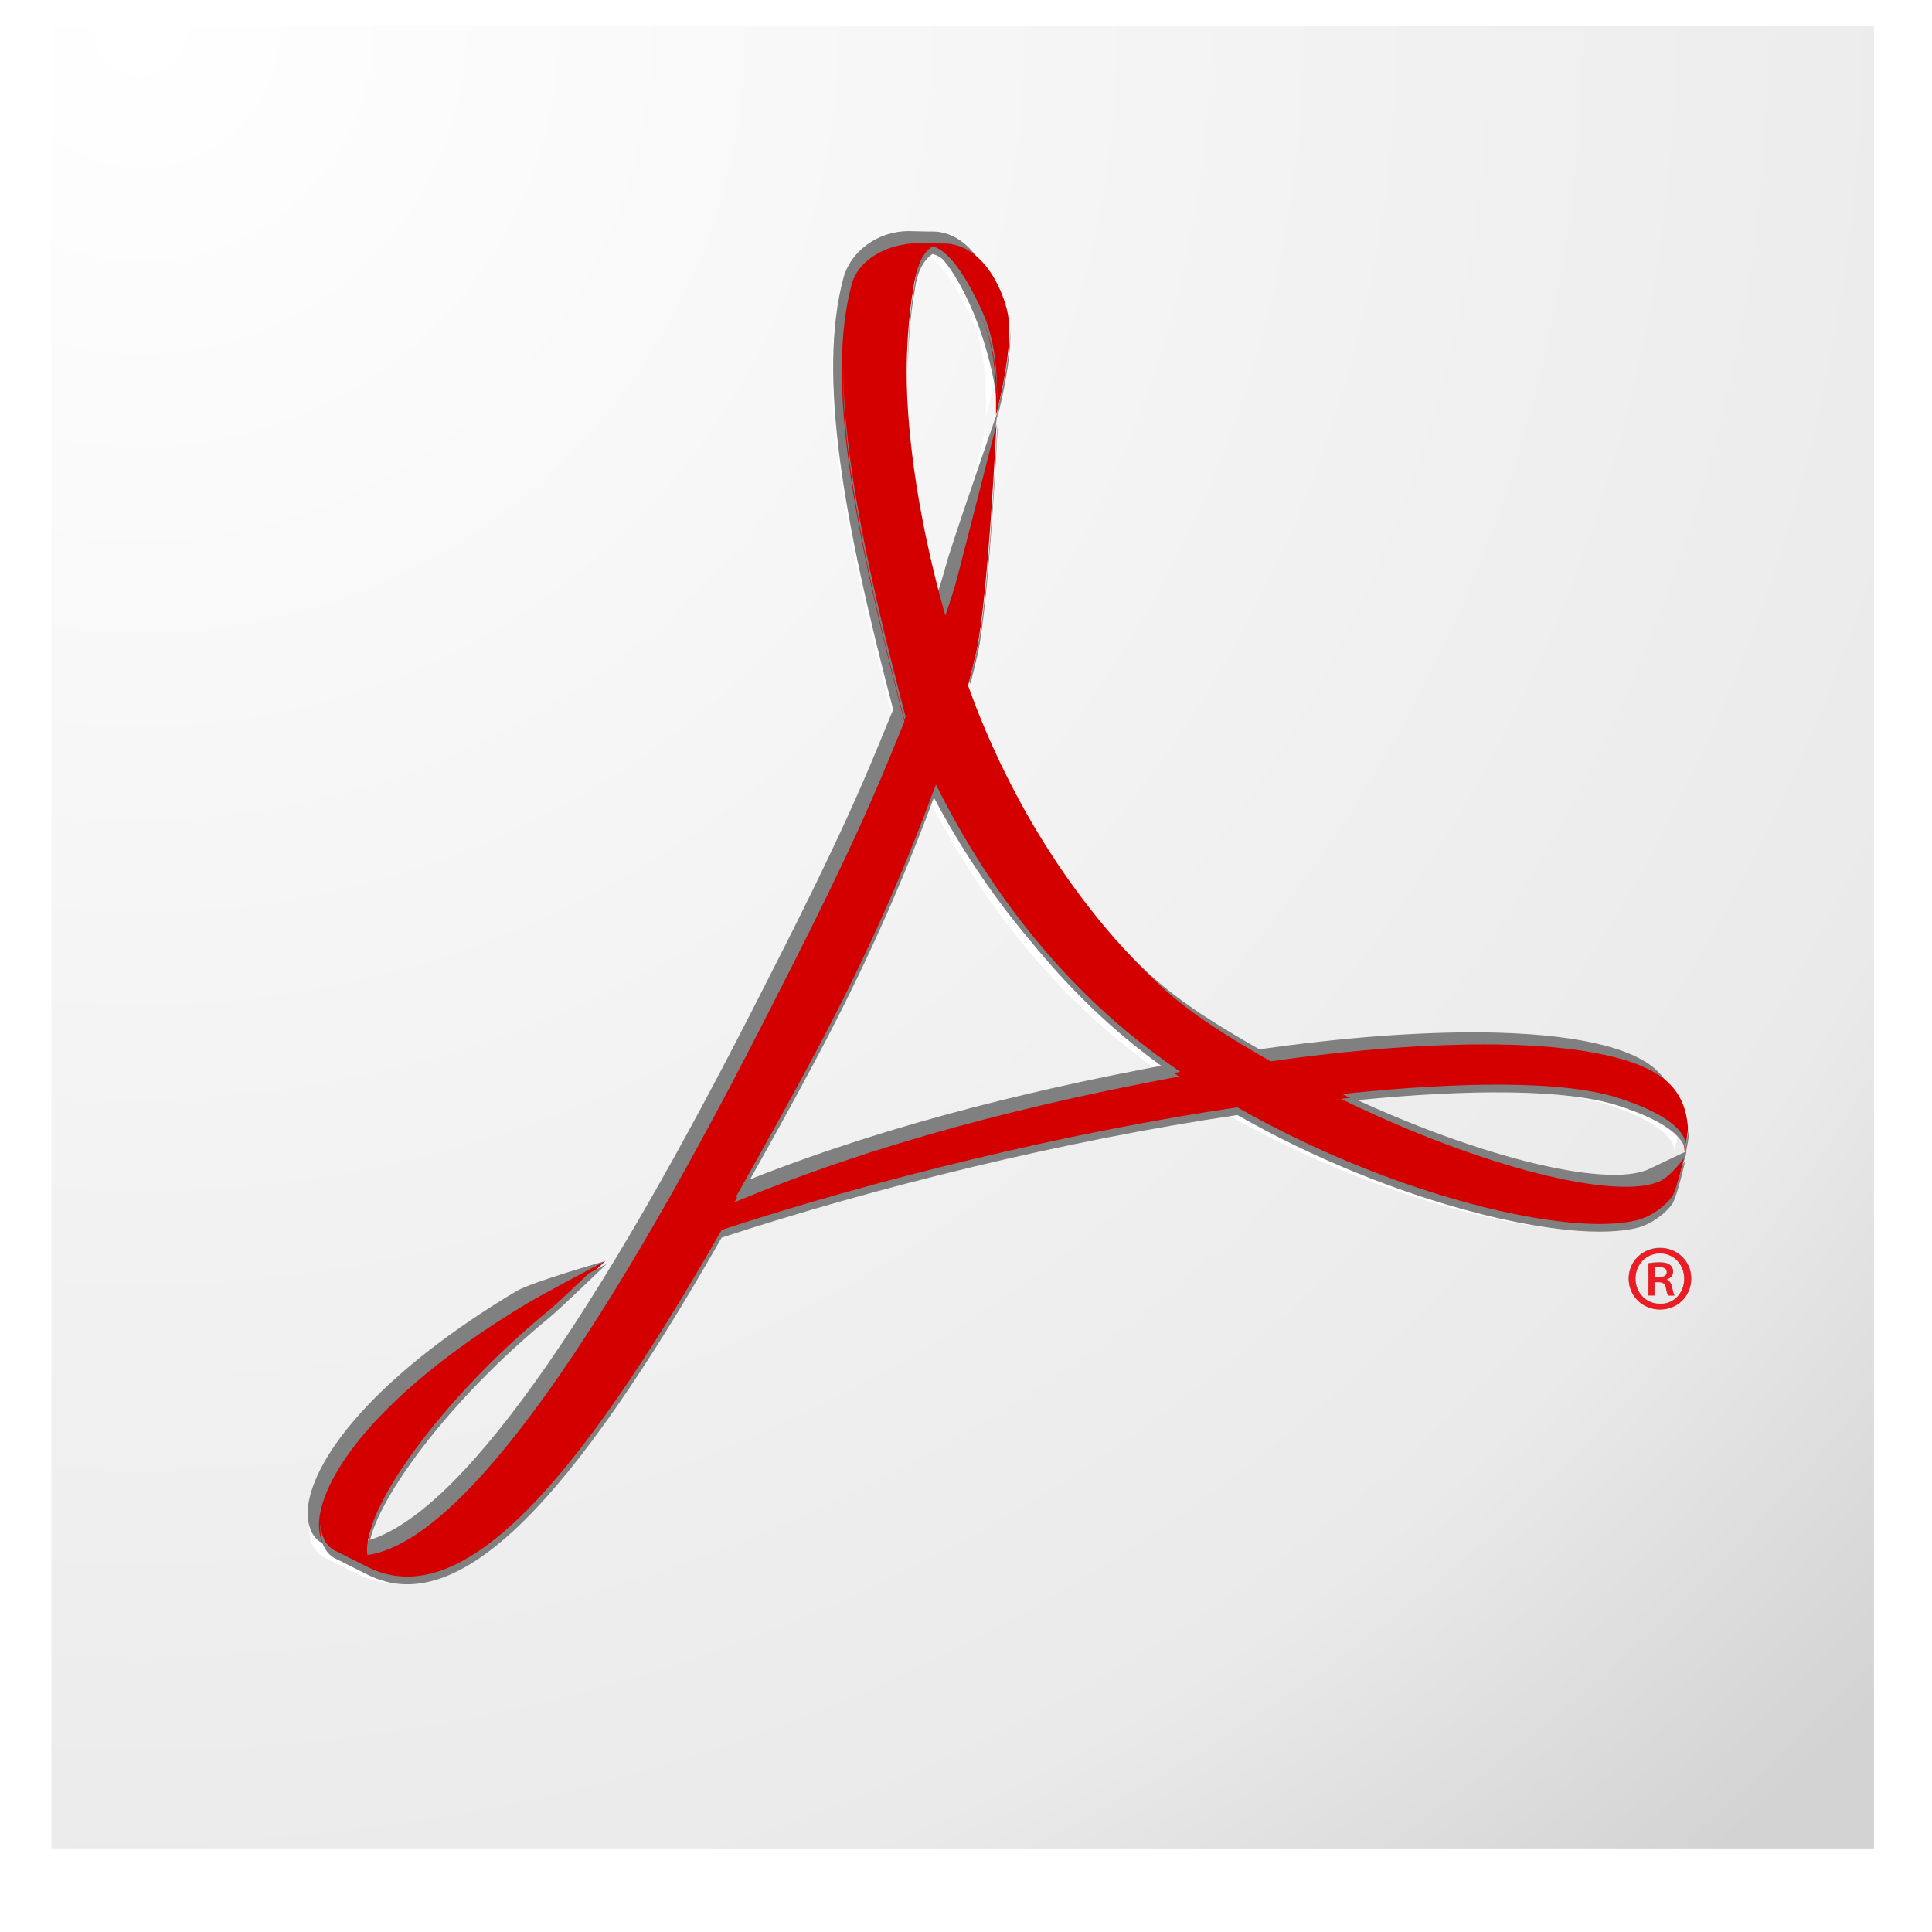
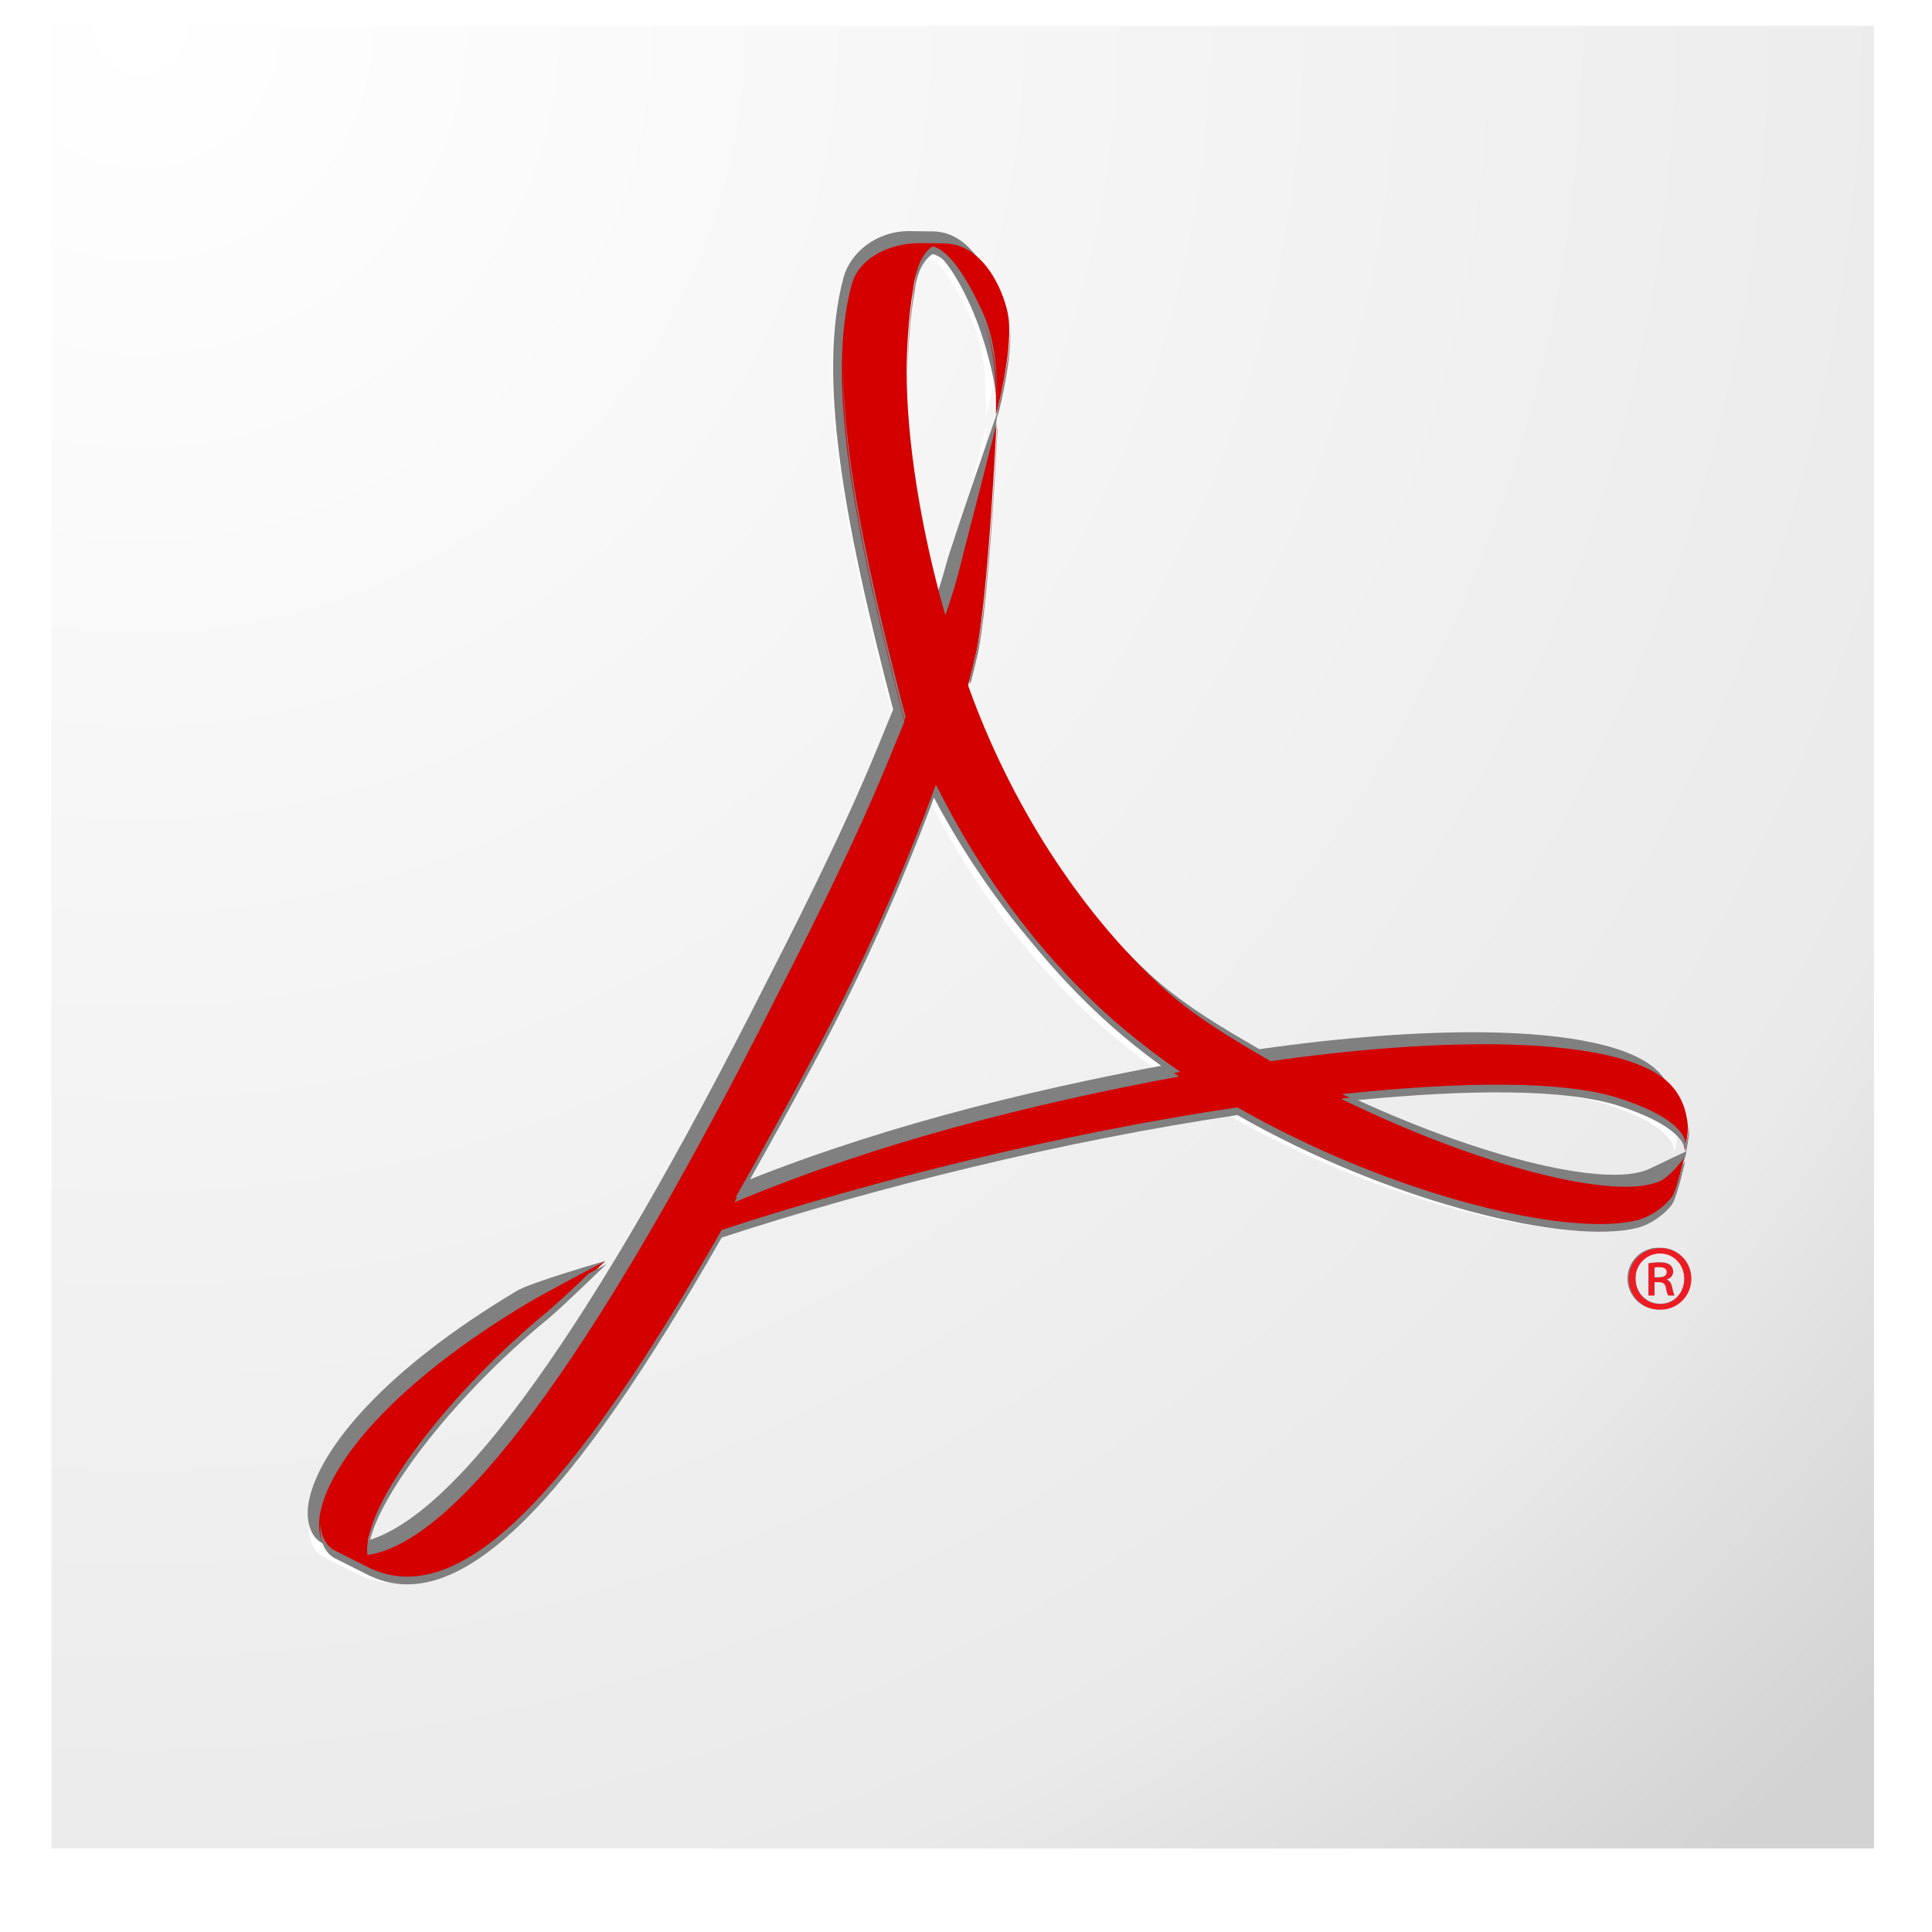
- <svg xmlns="http://www.w3.org/2000/svg" xmlns:xlink="http://www.w3.org/1999/xlink" id="svg5169" viewBox="-1.273 -1.273 44.977 44.977" height="768" width="768" version="1.0">
-   <defs id="defs5171">
-     <clipPath id="clipPath4409">
-       <path id="path4411" d="M 73.381,96.337 L 107.325,96.337 L 107.325,125.475 L 73.381,125.475 L 73.381,96.337 z M 86.439,106.848 C 87.215,108.369 88.097,110.083 88.802,111.803 L 88.802,111.803 L 89.082,112.483 C 88.16,115.991 87.608,118.809 88.101,120.63 L 88.101,120.63 C 88.234,121.105 88.784,121.393 89.373,121.393 L 89.373,121.393 L 89.729,121.388 L 89.762,121.388 L 89.777,121.388 L 89.779,121.388 L 89.788,121.388 L 89.791,121.388 L 89.795,121.388 C 89.799,121.388 89.804,121.388 89.808,121.388 L 89.808,121.388 C 90.605,121.388 90.98,120.373 91.023,119.978 L 91.023,119.978 C 91.094,119.315 90.787,118.193 90.787,118.193 L 90.787,118.193 C 90.787,118.645 90.805,119.378 90.519,120.01 L 90.519,120.01 C 90.187,120.741 89.868,121.179 89.583,121.247 L 89.583,121.247 C 89.439,121.152 89.299,120.952 89.251,120.568 L 89.251,120.568 C 89.153,120.033 89.121,119.354 89.121,119.005 L 89.121,119.005 C 89.121,117.769 89.365,116.141 89.842,114.46 L 89.842,114.46 C 89.933,114.722 90.012,114.971 90.075,115.205 L 90.075,115.205 C 90.173,115.574 90.796,118.021 90.796,118.021 L 90.796,118.021 C 90.796,118.021 90.639,114.764 90.42,113.78 L 90.42,113.78 C 90.373,113.571 90.321,113.366 90.267,113.154 L 90.267,113.154 C 91.055,110.953 92.324,108.989 93.838,107.575 L 93.838,107.575 C 94.434,107.017 95.189,106.567 95.902,106.156 L 95.902,106.156 C 97.37,106.366 98.728,106.473 99.879,106.473 L 99.879,106.473 C 99.951,106.473 100.022,106.473 100.092,106.472 L 100.092,106.472 C 101.68,106.451 102.847,106.216 103.318,105.751 L 103.318,105.751 C 103.55,105.524 103.645,105.252 103.673,104.945 L 103.673,104.945 C 103.681,104.827 103.622,104.546 103.606,104.477 L 103.606,104.477 C 103.622,104.563 103.622,104.98 102.346,105.387 L 102.346,105.387 C 101.816,105.557 101.043,105.634 100.099,105.634 L 100.099,105.634 C 99.255,105.634 98.274,105.572 97.21,105.458 L 97.21,105.458 C 99.312,104.43 101.371,103.819 102.511,103.819 L 102.511,103.819 C 102.785,103.819 103.007,103.854 103.163,103.928 L 103.163,103.928 C 103.36,104.024 103.598,104.35 103.598,104.35 L 103.598,104.35 C 103.598,104.35 103.457,103.705 103.354,103.546 L 103.354,103.546 C 103.225,103.37 102.969,103.18 102.728,103.115 L 102.728,103.115 C 102.533,103.064 102.291,103.038 102.01,103.038 L 102.01,103.038 C 100.452,103.038 97.704,103.815 95.26,105.211 L 95.26,105.211 C 92.036,104.736 88.494,103.859 85.656,102.928 L 85.656,102.928 C 83.256,98.721 81.368,96.471 79.801,96.471 L 79.801,96.471 C 79.547,96.471 79.303,96.53 79.065,96.649 L 79.065,96.649 L 78.438,96.964 C 78.182,97.111 78.144,97.465 78.203,97.753 L 78.203,97.753 C 78.403,98.727 79.622,100.193 82.073,101.656 L 82.073,101.656 C 82.337,101.817 83.512,102.437 83.512,102.437 L 83.512,102.437 C 83.512,102.437 82.641,101.594 82.438,101.43 L 82.438,101.43 C 80.482,99.827 79.038,97.811 79.074,97.028 L 79.074,97.028 L 79.08,96.96 C 80.743,97.197 83.234,100.579 86.439,106.848 M 87.454,106.329 C 86.919,105.32 86.396,104.387 85.912,103.528 L 85.912,103.528 C 88.584,104.647 91.459,105.363 94.196,105.872 L 94.196,105.872 C 93.828,106.126 93.471,106.396 93.134,106.68 L 93.134,106.68 C 91.628,107.956 90.478,109.546 89.647,111.222 L 89.647,111.222 C 89.118,109.799 88.489,108.288 87.454,106.329" />
+ <svg xmlns="http://www.w3.org/2000/svg" xmlns:xlink="http://www.w3.org/1999/xlink" viewBox="-1.273 -1.273 44.977 44.977" height="768" width="768" version="1.0">
+   <defs>
+     <clipPath id="b">
+       <path d="M73.381 96.337h33.944v29.138H73.381V96.337zm13.058 10.511c.776 1.521 1.658 3.235 2.363 4.955l.28.68c-.922 3.508-1.474 6.326-.981 8.147.133.475.683.763 1.272.763l.356-.005h.079c.797 0 1.172-1.015 1.215-1.41.071-.663-.236-1.785-.236-1.785 0 .452.018 1.185-.268 1.817-.332.731-.651 1.169-.936 1.237-.144-.095-.284-.295-.332-.679a9.9 9.9 0 01-.13-1.563c0-1.236.244-2.864.721-4.545.091.262.17.511.233.745.098.369.721 2.816.721 2.816s-.157-3.257-.376-4.241a22.74 22.74 0 00-.153-.626c.788-2.201 2.057-4.165 3.571-5.579.596-.558 1.351-1.008 2.064-1.419 1.468.21 2.826.317 3.977.317l.213-.001c1.588-.021 2.755-.256 3.226-.721.232-.227.327-.499.355-.806.008-.118-.051-.399-.067-.468.016.086.016.503-1.26.91-.53.17-1.303.247-2.247.247-.844 0-1.825-.062-2.889-.176 2.102-1.028 4.161-1.639 5.301-1.639.274 0 .496.035.652.109.197.096.435.422.435.422s-.141-.645-.244-.804a1.27 1.27 0 00-.626-.431 2.894 2.894 0 00-.718-.077c-1.558 0-4.306.777-6.75 2.173-3.224-.475-6.766-1.352-9.604-2.283-2.4-4.207-4.288-6.457-5.855-6.457-.254 0-.498.059-.736.178l-.627.315c-.256.147-.294.501-.235.789.2.974 1.419 2.44 3.87 3.903.264.161 1.439.781 1.439.781s-.871-.843-1.074-1.007c-1.956-1.603-3.4-3.619-3.364-4.402l.006-.068c1.663.237 4.154 3.619 7.359 9.888m1.015-.519a123.03 123.03 0 00-1.542-2.801c2.672 1.119 5.547 1.835 8.284 2.344-.368.254-.725.524-1.062.808-1.506 1.276-2.656 2.866-3.487 4.542a39.188 39.188 0 00-2.193-4.893" />
    </clipPath>
-     <clipPath id="clipPath4421">
-       <path id="path4423" d="M 73.381,91.53 L 107.325,91.53 L 107.325,96.405 L 73.381,96.405 L 73.381,91.53 z" />
+     <clipPath id="c">
+       <path d="M73.381 91.53h33.944v4.875H73.381V91.53z" />
    </clipPath>
-     <clipPath id="clipPath4433">
-       <path id="path4435" d="M 88.101,120.63 C 87.608,118.809 88.16,115.991 89.082,112.483 L 89.082,112.483 L 88.802,111.803 C 88.097,110.083 87.215,108.369 86.439,106.848 L 86.439,106.848 C 83.234,100.579 80.743,97.197 79.08,96.96 L 79.08,96.96 L 79.074,97.028 C 79.038,97.811 80.482,99.827 82.438,101.43 L 82.438,101.43 C 82.641,101.594 83.512,102.437 83.512,102.437 L 83.512,102.437 C 83.512,102.437 82.337,101.817 82.073,101.656 L 82.073,101.656 C 79.622,100.193 78.403,98.727 78.203,97.753 L 78.203,97.753 C 78.144,97.465 78.182,97.111 78.438,96.964 L 78.438,96.964 L 79.065,96.649 C 79.303,96.53 79.547,96.471 79.801,96.471 L 79.801,96.471 C 81.368,96.471 83.256,98.721 85.656,102.928 L 85.656,102.928 C 88.494,103.859 92.036,104.736 95.26,105.211 L 95.26,105.211 C 97.704,103.815 100.452,103.038 102.01,103.038 L 102.01,103.038 C 102.291,103.038 102.533,103.064 102.728,103.115 L 102.728,103.115 C 102.969,103.18 103.225,103.37 103.354,103.546 L 103.354,103.546 C 103.457,103.705 103.598,104.35 103.598,104.35 L 103.598,104.35 C 103.598,104.35 103.36,104.024 103.163,103.928 L 103.163,103.928 C 103.007,103.854 102.785,103.819 102.511,103.819 L 102.511,103.819 C 101.371,103.819 99.312,104.43 97.21,105.458 L 97.21,105.458 C 98.274,105.572 99.255,105.634 100.099,105.634 L 100.099,105.634 C 101.043,105.634 101.816,105.557 102.346,105.387 L 102.346,105.387 C 103.622,104.98 103.622,104.563 103.606,104.477 L 103.606,104.477 C 103.622,104.546 103.681,104.827 103.673,104.945 L 103.673,104.945 C 103.645,105.252 103.55,105.524 103.318,105.751 L 103.318,105.751 C 102.847,106.216 101.68,106.451 100.092,106.472 L 100.092,106.472 C 100.022,106.473 99.951,106.473 99.879,106.473 L 99.879,106.473 C 98.728,106.473 97.37,106.366 95.902,106.156 L 95.902,106.156 C 95.189,106.567 94.434,107.017 93.838,107.575 L 93.838,107.575 C 92.324,108.989 91.055,110.953 90.267,113.154 L 90.267,113.154 C 90.321,113.366 90.373,113.571 90.42,113.78 L 90.42,113.78 C 90.639,114.764 90.796,118.021 90.796,118.021 L 90.796,118.021 C 90.796,118.021 90.173,115.574 90.075,115.205 L 90.075,115.205 C 90.012,114.971 89.933,114.722 89.842,114.46 L 89.842,114.46 C 89.365,116.141 89.121,117.769 89.121,119.005 L 89.121,119.005 C 89.121,119.354 89.153,120.033 89.251,120.568 L 89.251,120.568 C 89.299,120.952 89.439,121.152 89.583,121.247 L 89.583,121.247 C 89.868,121.179 90.187,120.741 90.519,120.01 L 90.519,120.01 C 90.805,119.378 90.787,118.645 90.787,118.193 L 90.787,118.193 C 90.787,118.193 91.094,119.315 91.023,119.978 L 91.023,119.978 C 90.98,120.373 90.605,121.388 89.808,121.388 L 89.808,121.388 C 89.804,121.388 89.799,121.388 89.795,121.388 L 89.795,121.388 L 89.791,121.388 L 89.788,121.388 L 89.779,121.388 L 89.777,121.388 L 89.762,121.388 L 89.729,121.388 L 89.373,121.393 C 88.784,121.393 88.234,121.105 88.101,120.63 M 87.454,106.329 C 88.489,108.288 89.118,109.799 89.647,111.222 L 89.647,111.222 C 90.478,109.546 91.628,107.956 93.134,106.68 L 93.134,106.68 C 93.471,106.396 93.828,106.126 94.196,105.872 L 94.196,105.872 C 91.459,105.363 88.584,104.647 85.912,103.528 L 85.912,103.528 C 86.396,104.387 86.919,105.32 87.454,106.329" />
+     <clipPath id="d">
+       <path d="M88.101 120.63c-.493-1.821.059-4.639.981-8.147l-.28-.68c-.705-1.72-1.587-3.434-2.363-4.955-3.205-6.269-5.696-9.651-7.359-9.888l-.006.068c-.036.783 1.408 2.799 3.364 4.402.203.164 1.074 1.007 1.074 1.007s-1.175-.62-1.439-.781c-2.451-1.463-3.67-2.929-3.87-3.903-.059-.288-.021-.642.235-.789l.627-.315c.238-.119.482-.178.736-.178 1.567 0 3.455 2.25 5.855 6.457 2.838.931 6.38 1.808 9.604 2.283 2.444-1.396 5.192-2.173 6.75-2.173.281 0 .523.026.718.077.241.065.497.255.626.431.103.159.244.804.244.804s-.238-.326-.435-.422c-.156-.074-.378-.109-.652-.109-1.14 0-3.199.611-5.301 1.639 1.064.114 2.045.176 2.889.176.944 0 1.717-.077 2.247-.247 1.276-.407 1.276-.824 1.26-.91.016.069.075.35.067.468-.028.307-.123.579-.355.806-.471.465-1.638.7-3.226.721l-.213.001c-1.151 0-2.509-.107-3.977-.317-.713.411-1.468.861-2.064 1.419-1.514 1.414-2.783 3.378-3.571 5.579.054.212.106.417.153.626.219.984.376 4.241.376 4.241s-.623-2.447-.721-2.816a11.05 11.05 0 00-.233-.745c-.477 1.681-.721 3.309-.721 4.545a9.9 9.9 0 00.13 1.563c.048.384.188.584.332.679.285-.068.604-.506.936-1.237.286-.632.268-1.365.268-1.817 0 0 .307 1.122.236 1.785-.043.395-.418 1.41-1.215 1.41h-.079l-.356.005c-.589 0-1.139-.288-1.272-.763m-.647-14.301a39.188 39.188 0 012.193 4.893c.831-1.676 1.981-3.266 3.487-4.542.337-.284.694-.554 1.062-.808-2.737-.509-5.612-1.225-8.284-2.344a123.03 123.03 0 011.542 2.801" />
    </clipPath>
-     <radialGradient spreadMethod="pad" gradientTransform="matrix(45.12491,0,0,-45.12491,74.97295,125.501)" gradientUnits="userSpaceOnUse" id="radialGradient4453" fy="0" fx="0" r="1" cy="0" cx="0">
-       <stop offset="0" style="stop-color:#ffffff;stop-opacity:1" id="stop4455" />
-       <stop offset="0.81" style="stop-color:#ebeaea;stop-opacity:1" id="stop4457" />
-       <stop offset="0.81" style="stop-color:#ebeaea;stop-opacity:1" id="stop4459" />
-       <stop offset="1" style="stop-color:#d4d3d4;stop-opacity:1" id="stop4461" />
+     <clipPath id="f">
+       <path d="M72.143 83.228H118.5V127.8H72.143V83.228z" />
+     </clipPath>
+     <radialGradient spreadMethod="pad" gradientTransform="matrix(45.1249 0 0 -45.1249 74.973 125.501)" gradientUnits="userSpaceOnUse" id="a" fy="0" fx="0" r="1" cy="0" cx="0">
+       <stop offset="0" stop-color="#fff" />
+       <stop offset=".81" stop-color="#ebeaea" />
+       <stop offset=".81" stop-color="#ebeaea" />
+       <stop offset="1" stop-color="#d4d3d4" />
    </radialGradient>
-     <clipPath id="clipPath4469">
-       <path id="path4471" d="M 72.143,83.228 L 118.5,83.228 L 118.5,127.8 L 72.143,127.8 L 72.143,83.228 z" />
-     </clipPath>
-     <radialGradient spreadMethod="pad" gradientTransform="matrix(56.40613,0,0,56.40613,1.912515,-0.7046266)" gradientUnits="userSpaceOnUse" xlink:href="#radialGradient4453" id="radialGradient8118" fy="0" fx="0" r="1" cy="0" cx="0" />
+     <radialGradient spreadMethod="pad" gradientTransform="matrix(56.40613 0 0 56.40613 1.913 -.705)" gradientUnits="userSpaceOnUse" xlink:href="#a" id="e" fy="0" fx="0" r="1" cy="0" cx="0" />
  </defs>
-   <g transform="matrix(1.25,0,0,-1.25,-143.9093,156.8438)" id="g4405">
-     <g clip-path="url(#clipPath4409)" id="g4407">
-       <g transform="matrix(34.05154,0,0,29.20471,73.32707,96.32355)" id="g4413" />
+   <path d="M-.077 41.76h42.43V-.673H-.077zm16.322-19.148c.97-1.902 2.073-4.044 2.955-6.195l.349-.85c-1.153-4.385-1.844-7.907-1.226-10.183.166-.594.853-.954 1.588-.954l.448.007h.082c1.007-.015 1.48 1.265 1.534 1.762.089.829-.295 2.231-.295 2.231 0-.566.023-1.48-.335-2.27-.416-.915-.814-1.46-1.17-1.547-.18.12-.355.369-.415.847-.124.672-.161 1.52-.161 1.955 0 1.544.304 3.58.901 5.68.113-.325.211-.637.29-.93.123-.46.901-3.518.901-3.518s-.196 4.07-.47 5.3c-.058.26-.123.518-.19.782.984 2.751 2.57 5.206 4.463 6.974.746.697 1.689 1.26 2.581 1.772 1.948-.278 3.741-.41 5.238-.393 1.985.026 3.442.32 4.032.9.289.283.406.625.443 1.007.008.149-.064.499-.085.586.02-.106.02-.628-1.573-1.137-1.255-.401-3.604-.389-6.422-.089 3.26 1.595 6.436 2.388 7.442 1.913.246-.12.545-.53.545-.53s-.177.807-.305 1.008a1.588 1.588 0 01-.784.537c-1.59.423-5.727-.558-9.335-2.62-4.03.595-8.456 1.69-12.003 2.855-3.487 6.11-6.108 8.916-8.24 7.848l-.784-.393c-.319-.183-.368-.627-.294-.988.249-1.216 1.774-3.049 4.838-4.877.33-.2 1.798-.977 1.798-.977s-1.087 1.053-1.342 1.26c-2.445 2.003-4.25 4.524-4.205 5.502l.009.085c2.077-.297 5.192-4.524 9.197-12.36m1.269.65a158.795 158.795 0 01-1.926 3.5c3.338-1.4 6.932-2.294 10.353-2.93-.46-.318-.906-.654-1.326-1.01-1.884-1.594-3.32-3.584-4.361-5.678a48.594 48.594 0 01-2.74 6.118" fill="url(#e)" />
+   <path d="M20.224 16.821c1.042 2.094 2.478 4.084 4.362 5.679.42.355.866.691 1.326 1.009-3.421.636-7.015 1.53-10.354 2.93.604-1.073 1.258-2.24 1.926-3.5a48.591 48.591 0 002.74-6.118zm-.342-12.714c-.735 0-1.35.481-1.516 1.075-.618 2.276 0 5.677 1.153 10.063l-.348.849c-.883 2.15-1.985 4.293-2.955 6.195-4.005 7.836-7.12 12.063-9.198 12.36l-.009-.085c-.045-.978 1.76-3.5 4.205-5.503.255-.206 1.607-.98 1.607-.98s-1.733.498-2.063.698c-3.064 1.828-4.589 3.66-4.837 4.877-.074.361-.025.805.293.988l.784.393c2.133 1.068 4.754-1.739 8.24-7.849 3.548-1.163 7.974-2.26 12.004-2.853 3.607 2.061 7.745 3.042 9.335 2.619.302-.08.621-.318.784-.537.56-.363.644-.895.62-.886 0 0-.614.288-.86.408-1.007.475-4.183-.318-7.443-1.913 2.819-.3 5.168-.312 6.423.089 1.593.509 1.811 1.055 1.79 1.162.021-.088-.124-.462-.133-.611-.036-.382-.154-.724-.442-1.006-.59-.581-2.048-.875-4.033-.901-1.496-.017-3.29.115-5.237.393-.893-.512-1.835-1.075-2.582-1.772-1.892-1.768-3.478-4.223-4.463-6.974.067-.264.132-.521.19-.781.275-1.231.759-5.313.759-5.313s-1.067 3.07-1.19 3.53c-.078.293-.177.605-.29.93-.597-2.1-.9-4.136-.9-5.68 0-.436.037-1.283.16-1.955.06-.478.26-.606.44-.726.356.086.73.511 1.146 1.425.357.79.625 1.874.625 2.44 0 0 .093-1.571.005-2.4-.054-.497-.528-1.778-1.534-1.763h-.083z" fill="gray" />
+   <path d="M20.488 17.1c1.041 2.094 2.478 4.084 4.361 5.68.42.354.867.69 1.327 1.008-3.422.636-7.015 1.531-10.354 2.93.604-1.073 1.257-2.24 1.926-3.5a48.591 48.591 0 002.74-6.118zm-.342-12.713c-.735 0-1.423.36-1.589.953-.618 2.277.074 5.798 1.226 10.184l-.349.849c-.882 2.151-1.985 4.294-2.955 6.195-4.005 7.836-7.12 12.064-9.197 12.36l-.009-.085c-.045-.978 1.76-3.499 4.205-5.503.255-.206 1.343-1.258 1.343-1.258s-1.47.776-1.8.976c-3.063 1.829-4.588 3.661-4.837 4.877-.073.362-.025.805.294.988l.784.394c2.132 1.067 4.754-1.74 8.24-7.85 3.547-1.163 7.974-2.26 12.004-2.853 3.607 2.061 7.745 3.043 9.335 2.619.302-.08.62-.318.783-.536.128-.202.305-1.008.305-1.008s-.298.409-.545.529c-1.006.475-4.182-.318-7.442-1.913 2.819-.3 5.167-.312 6.422.089 1.594.509 1.594 1.031 1.573 1.138.021-.088.094-.438.085-.587-.036-.382-.154-.723-.443-1.006-.59-.581-2.047-.875-4.032-.901-1.496-.016-3.29.115-5.238.394-.892-.513-1.835-1.075-2.58-1.773-1.893-1.767-3.48-4.223-4.465-6.974.068-.264.133-.521.192-.781.273-1.231.47-5.301.47-5.301s-.78 3.057-.902 3.519c-.078.292-.177.604-.29.93-.597-2.1-.9-4.137-.9-5.68 0-.437.037-1.284.16-1.955.06-.48.235-.728.415-.848.357.086.754.633 1.17 1.546.358.79.335 1.705.335 2.272 0 0 .384-1.403.295-2.232-.053-.497-.527-1.777-1.533-1.762h-.083z" fill="#d40000" />
+   <g>
+     <g clip-path="url(#f)" transform="matrix(1.25 0 0 -1.25 -91.542 156.02)" fill="gray">
+       <path d="M103.029 102.048h.075c.083 0 .154.025.154.097 0 .057-.036.097-.143.097a.378.378 0 01-.086-.008zm0-.336h-.111v.598c.06.01.125.017.208.017.1 0 .15-.017.189-.046a.153.153 0 00.06-.126c0-.075-.052-.121-.117-.143v-.007c.054-.021.083-.068.1-.143.018-.093.029-.13.044-.15h-.115a.413.413 0 00-.047.157c-.014.065-.053.093-.14.093h-.071zm.1.784a.458.458 0 01-.454-.47c0-.264.196-.472.46-.472.259-.004.449.208.449.469 0 .26-.19.473-.451.473zm.007.1a.568.568 0 00.577-.57.57.57 0 00-.58-.576.574.574 0 100 1.146z" />
+       <path d="M93.134 106.679c-1.507 1.276-2.655 2.868-3.488 4.543a39.085 39.085 0 00-2.192-4.894 126.871 126.871 0 00-1.542-2.8l.105.043c.454.807.94 1.677 1.437 2.614a39.02 39.02 0 012.192 4.894c.833-1.675 1.981-3.267 3.488-4.543.288-.243.593-.472.904-.693l.157.03c-.368.253-.724.523-1.06.806M89.584 121.104c.284-.07.603-.506.935-1.236.248-.547.267-1.166.268-1.617 0 .456.007 1.152-.268 1.76-.332.73-.651 1.167-.935 1.236-.145-.096-.285-.295-.332-.677a9.82 9.82 0 01-.13-1.564v-.068c.004.364.037.987.13 1.488.047.383.187.582.332.678M90.787 118.05s.265.965.246 1.634c-.017-.653-.244-1.483-.246-1.49v-.144M79.074 97.028l.004-.039c.082.845 1.485 2.761 3.36 4.297.204.165 1.075 1.007 1.075 1.007l-.333-.176a19.7 19.7 0 00-.742-.687c-1.956-1.603-3.4-3.62-3.364-4.402M103.606 104.478c.016.085.016.503-1.26.91-1.003.32-2.882.31-5.136.07.082-.04.164-.08.245-.117 2.145.214 3.925.212 4.892-.097 1.275-.407 1.275-.825 1.259-.91.016.07.075.35.067.469l-.004.038a3.71 3.71 0 00-.063-.363" fill-rule="evenodd" />
+       <path d="M103.355 103.545a1.272 1.272 0 00-.627-.43c-1.272-.338-4.582.447-7.468 2.096-3.224-.476-6.765-1.352-9.604-2.283-2.788-4.889-4.885-7.133-6.591-6.279l-.627.315c-.17.096-.242.284-.255.484-.016-.248.046-.508.255-.628l.627-.315c1.706-.853 3.803 1.391 6.59 6.28 2.84.93 6.38 1.807 9.605 2.282 2.886-1.648 6.196-2.433 7.468-2.095.242.065.497.254.627.43.102.16.244.805.244.805l-.05-.063c-.05-.203-.13-.498-.194-.599M89.082 112.483c-.68 2.587-1.157 4.795-1.164 6.508-.02-1.713.455-3.943 1.141-6.563zM90.795 117.877l-.009-.036c-.036-.691-.178-3.215-.366-4.062a22.616 22.616 0 00-.153-.624c.006-.02.014-.038.021-.057.046.18.091.359.132.538.22.985.375 4.24.375 4.24" fill-rule="evenodd" />
    </g>
-   </g>
-   <g transform="matrix(1.25,0,0,-1.25,-143.9093,156.8438)" id="g4417">
-     <g clip-path="url(#clipPath4421)" id="g4419">
-       <g transform="matrix(34.05154,0,0,4.936203,73.32707,91.47673)" id="g4425" />
-     </g>
-   </g>
-   <g transform="matrix(1.25,0,0,-1.25,-143.9093,156.8438)" id="g4429">
-     <g clip-path="url(#clipPath4433)" id="g4431">
-       <g transform="matrix(25.62976,0,0,25.011,78.10516,96.4267)" id="g4437" />
-     </g>
-   </g>
-   <g transform="matrix(1.25,0,0,-1.25,-143.9093,156.8438)" id="g4441">
-     <g id="g4443">
-       <g id="g4449">
-         <g id="g4451" />
-       </g>
-     </g>
-   </g>
-   <path style="fill:url(#radialGradient8118);stroke:none;stroke-width:1.25" id="path4463" d="M -0.077,41.759 H 42.353 V -0.672 H -0.077 Z M 16.245,22.612 c 0.97,-1.901 2.072,-4.044 2.955,-6.195 v 0 l 0.349,-0.849 c -1.153,-4.386 -1.844,-7.907 -1.226,-10.184 v 0 c 0.166,-0.594 0.854,-0.954 1.589,-0.954 v 0 l 0.448,0.006 h 0.083 c 1.006,-0.015 1.48,1.265 1.534,1.763 v 0 c 0.089,0.829 -0.295,2.231 -0.295,2.231 v 0 c 0,-0.566 0.022,-1.481 -0.335,-2.271 v 0 c -0.416,-0.914 -0.814,-1.46 -1.17,-1.546 v 0 c -0.18,0.12 -0.355,0.369 -0.415,0.848 v 0 c -0.124,0.671 -0.161,1.519 -0.161,1.955 v 0 c 0,1.544 0.304,3.58 0.901,5.68 v 0 c 0.113,-0.325 0.211,-0.637 0.29,-0.93 v 0 c 0.122,-0.461 0.901,-3.519 0.901,-3.519 v 0 c 0,0 -0.196,4.07 -0.47,5.301 v 0 c -0.059,0.26 -0.124,0.517 -0.191,0.781 v 0 c 0.985,2.751 2.571,5.206 4.464,6.974 v 0 c 0.746,0.698 1.689,1.26 2.581,1.772 v 0 c 1.947,-0.279 3.741,-0.41 5.237,-0.394 v 0 c 1.985,0.026 3.442,0.32 4.032,0.901 v 0 c 0.289,0.282 0.406,0.624 0.443,1.006 v 0 c 0.009,0.149 -0.064,0.499 -0.085,0.586 v 0 c 0.021,-0.106 0.021,-0.629 -1.573,-1.137 v 0 c -1.255,-0.401 -3.604,-0.389 -6.423,-0.089 v 0 c 3.26,1.595 6.436,2.388 7.442,1.913 v 0 c 0.246,-0.12 0.545,-0.529 0.545,-0.529 v 0 c 0,0 -0.177,0.806 -0.305,1.008 v 0 c -0.163,0.219 -0.481,0.456 -0.784,0.536 v 0 c -1.59,0.424 -5.728,-0.557 -9.335,-2.619 v 0 c -4.03,0.594 -8.456,1.69 -12.004,2.854 v 0 c -3.486,6.11 -6.108,8.916 -8.24,7.849 v 0 l -0.784,-0.394 c -0.319,-0.182 -0.367,-0.626 -0.294,-0.988 v 0 c 0.249,-1.216 1.774,-3.049 4.838,-4.878 v 0 c 0.33,-0.2 1.799,-0.976 1.799,-0.976 v 0 c 0,0 -1.087,1.052 -1.343,1.259 v 0 c -2.445,2.004 -4.25,4.525 -4.205,5.503 v 0 l 0.009,0.085 c 2.078,-0.296 5.193,-4.524 9.198,-12.36 m 1.269,0.65 c -0.669,1.26 -1.323,2.428 -1.926,3.5 v 0 c 3.339,-1.399 6.933,-2.294 10.354,-2.93 v 0 c -0.46,-0.318 -0.906,-0.654 -1.326,-1.009 v 0 c -1.884,-1.595 -3.32,-3.585 -4.361,-5.679 v 0 c -0.66,1.779 -1.445,3.669 -2.74,6.117" />
-   <g transform="translate(-47.33377,-2.613521)" id="g108">
-     <path id="rect59-7" style="opacity:1;vector-effect:none;fill:#808080;fill-opacity:1;stroke:none;stroke-width:0.038px;stroke-linecap:butt;stroke-linejoin:miter;stroke-miterlimit:4;stroke-dasharray:none;stroke-dashoffset:0;stroke-opacity:1" d="m 67.558,19.435 c 1.041,2.094 2.478,4.084 4.361,5.679 0.42,0.355 0.866,0.691 1.326,1.009 -3.421,0.636 -7.015,1.531 -10.354,2.93 0.604,-1.073 1.258,-2.24 1.926,-3.5 1.295,-2.449 2.08,-4.339 2.74,-6.117 z M 67.216,6.721 c -0.735,0 -1.35,0.481 -1.516,1.075 -0.618,2.276 0.001,5.676 1.154,10.063 l -0.349,0.849 c -0.882,2.151 -1.985,4.294 -2.955,6.195 -4.005,7.836 -7.12,12.064 -9.198,12.36 l -0.009,-0.085 c -0.045,-0.978 1.76,-3.499 4.205,-5.502 0.255,-0.206 1.606,-0.98 1.606,-0.98 0,0 -1.733,0.497 -2.063,0.697 -3.064,1.829 -4.589,3.661 -4.837,4.878 -0.074,0.361 -0.025,0.805 0.294,0.987 l 0.784,0.394 c 2.132,1.067 4.754,-1.739 8.24,-7.849 3.547,-1.164 7.974,-2.26 12.004,-2.854 3.607,2.061 7.745,3.043 9.335,2.619 0.303,-0.08 0.621,-0.317 0.784,-0.536 0.561,-0.364 0.644,-0.896 0.62,-0.886 0,0 -0.613,0.288 -0.86,0.408 -1.006,0.475 -4.183,-0.317 -7.443,-1.912 2.819,-0.3 5.167,-0.312 6.422,0.089 1.594,0.509 1.812,1.055 1.79,1.162 0.021,-0.087 -0.124,-0.462 -0.133,-0.611 -0.036,-0.383 -0.154,-0.724 -0.443,-1.006 -0.59,-0.581 -2.047,-0.875 -4.032,-0.901 -1.496,-0.016 -3.29,0.115 -5.237,0.394 -0.893,-0.512 -1.835,-1.075 -2.581,-1.772 -1.892,-1.768 -3.479,-4.223 -4.464,-6.974 0.068,-0.264 0.132,-0.521 0.191,-0.781 0.274,-1.231 0.758,-5.312 0.758,-5.312 0,0 -1.067,3.069 -1.189,3.53 -0.079,0.292 -0.177,0.605 -0.29,0.93 -0.598,-2.1 -0.901,-4.136 -0.901,-5.68 0,-0.436 0.038,-1.284 0.161,-1.955 0.06,-0.479 0.259,-0.607 0.439,-0.727 0.356,0.086 0.73,0.512 1.146,1.425 0.358,0.79 0.625,1.874 0.625,2.441 0,0 0.093,-1.572 0.005,-2.401 -0.054,-0.497 -0.528,-1.778 -1.534,-1.763 h -0.082 z" />
-     <path id="rect59-7-8" style="opacity:1;vector-effect:none;fill:#d40000;fill-opacity:1;stroke:none;stroke-width:0.038px;stroke-linecap:butt;stroke-linejoin:miter;stroke-miterlimit:4;stroke-dasharray:none;stroke-dashoffset:0;stroke-opacity:1" d="m 67.822,19.714 c 1.041,2.094 2.478,4.084 4.361,5.679 0.42,0.355 0.866,0.691 1.326,1.009 -3.421,0.636 -7.015,1.531 -10.354,2.93 0.604,-1.073 1.258,-2.24 1.926,-3.5 1.295,-2.449 2.08,-4.339 2.74,-6.117 z M 67.479,7 c -0.735,0 -1.422,0.36 -1.589,0.954 -0.618,2.276 0.074,5.797 1.226,10.184 l -0.349,0.849 c -0.882,2.151 -1.985,4.294 -2.955,6.195 -4.005,7.836 -7.12,12.064 -9.198,12.36 l -0.009,-0.085 c -0.045,-0.978 1.76,-3.499 4.205,-5.502 0.255,-0.206 1.343,-1.259 1.343,-1.259 0,0 -1.469,0.776 -1.799,0.976 -3.064,1.829 -4.589,3.661 -4.837,4.878 -0.074,0.361 -0.025,0.805 0.294,0.987 l 0.784,0.394 c 2.132,1.067 4.754,-1.739 8.24,-7.849 3.547,-1.164 7.974,-2.26 12.004,-2.854 3.607,2.061 7.745,3.043 9.335,2.619 0.303,-0.08 0.621,-0.317 0.784,-0.536 0.127,-0.201 0.305,-1.007 0.305,-1.007 0,0 -0.299,0.409 -0.545,0.529 -1.006,0.475 -4.183,-0.317 -7.443,-1.912 2.819,-0.3 5.167,-0.312 6.422,0.089 1.594,0.509 1.594,1.031 1.573,1.138 0.021,-0.087 0.094,-0.438 0.085,-0.586 -0.036,-0.383 -0.154,-0.724 -0.443,-1.006 -0.59,-0.581 -2.047,-0.875 -4.032,-0.901 -1.496,-0.016 -3.29,0.115 -5.237,0.394 -0.893,-0.512 -1.835,-1.075 -2.581,-1.772 -1.892,-1.768 -3.479,-4.223 -4.464,-6.974 0.068,-0.264 0.132,-0.521 0.191,-0.781 0.274,-1.231 0.47,-5.301 0.47,-5.301 0,0 -0.779,3.058 -0.901,3.519 -0.079,0.292 -0.177,0.605 -0.29,0.93 -0.597,-2.1 -0.901,-4.136 -0.901,-5.68 0,-0.436 0.038,-1.284 0.161,-1.955 0.06,-0.479 0.235,-0.728 0.415,-0.848 0.356,0.086 0.754,0.633 1.17,1.546 0.358,0.79 0.335,1.705 0.335,2.271 0,0 0.384,-1.403 0.295,-2.231 -0.054,-0.497 -0.528,-1.778 -1.534,-1.763 h -0.082 z" />
-   </g>
-   <g transform="translate(-7.865797,-2.052276)" id="g116">
-     <g id="g4465" transform="matrix(1.25,0,0,-1.25,-83.67652,158.0714)" style="fill:#808080">
-       <g id="g4467" clip-path="url(#clipPath4469)" style="fill:#808080">
-         <g id="g4473" transform="translate(103.0288,102.0478)" style="fill:#808080">
-           <path style="fill:#808080;fill-opacity:1;fill-rule:nonzero;stroke:none" id="path4475" d="M 0,0 H 0.075 C 0.158,0 0.229,0.025 0.229,0.097 0.229,0.154 0.193,0.194 0.086,0.194 0.043,0.194 0.018,0.19 0,0.186 Z m 0,-0.336 h -0.111 v 0.598 c 0.061,0.01 0.125,0.017 0.208,0.017 0.1,0 0.15,-0.017 0.189,-0.046 C 0.322,0.208 0.347,0.161 0.347,0.107 0.347,0.032 0.294,-0.014 0.229,-0.036 V -0.043 C 0.283,-0.064 0.312,-0.111 0.33,-0.186 0.347,-0.279 0.358,-0.315 0.373,-0.336 H 0.258 C 0.24,-0.315 0.226,-0.261 0.211,-0.179 0.197,-0.114 0.158,-0.086 0.072,-0.086 H 0 Z m 0.1,0.784 c -0.258,0 -0.454,-0.212 -0.454,-0.469 0,-0.265 0.196,-0.473 0.461,-0.473 0.258,-0.004 0.448,0.208 0.448,0.469 0,0.261 -0.19,0.473 -0.451,0.473 z m 0.007,0.1 c 0.323,0 0.577,-0.251 0.577,-0.569 0,-0.326 -0.254,-0.577 -0.58,-0.577 -0.326,0 -0.584,0.251 -0.584,0.577 0,0.318 0.258,0.569 0.584,0.569 z" />
-         </g>
-         <g id="g4477" transform="translate(93.1343,106.6789)" style="fill:#808080">
-           <path style="fill:#808080;fill-opacity:1;fill-rule:evenodd;stroke:none" id="path4479" d="M 0,0 C -1.507,1.276 -2.655,2.868 -3.488,4.543 -4.016,3.12 -4.645,1.609 -5.68,-0.351 c -0.535,-1.008 -1.059,-1.942 -1.542,-2.8 0.035,0.015 0.07,0.028 0.105,0.043 0.454,0.807 0.94,1.677 1.437,2.614 1.035,1.959 1.664,3.471 2.192,4.894 0.833,-1.675 1.981,-3.267 3.488,-4.543 0.288,-0.243 0.593,-0.472 0.904,-0.693 0.053,0.01 0.105,0.02 0.157,0.03 C 0.693,-0.553 0.337,-0.283 0,0" />
-         </g>
-         <g id="g4481" transform="translate(89.5837,121.1037)" style="fill:#808080">
-           <path style="fill:#808080;fill-opacity:1;fill-rule:evenodd;stroke:none" id="path4483" d="M 0,0 C 0.284,-0.069 0.603,-0.506 0.935,-1.236 1.183,-1.783 1.202,-2.402 1.203,-2.853 1.204,-2.397 1.21,-1.701 0.935,-1.093 0.603,-0.362 0.284,0.074 0,0.143 -0.145,0.047 -0.285,-0.152 -0.332,-0.534 c -0.099,-0.537 -0.13,-1.216 -0.13,-1.564 0,-0.022 0,-0.045 0,-0.068 0.004,0.364 0.037,0.987 0.13,1.488 C -0.285,-0.295 -0.145,-0.096 0,0" />
-         </g>
-         <g id="g4485" transform="translate(90.7867,118.05)" style="fill:#808080">
-           <path style="fill:#808080;fill-opacity:1;fill-rule:evenodd;stroke:none" id="path4487" d="M 0,0 C 0,0 0.265,0.965 0.246,1.634 0.229,0.981 0.002,0.151 0,0.144 0,0.094 0,0.045 0,0" />
-         </g>
-         <g id="g4489" transform="translate(79.0737,97.0284)" style="fill:#808080">
-           <path style="fill:#808080;fill-opacity:1;fill-rule:evenodd;stroke:none" id="path4491" d="m 0,0 0.004,-0.039 c 0.082,0.845 1.485,2.761 3.36,4.297 0.204,0.165 1.075,1.007 1.075,1.007 0,0 -0.14,-0.074 -0.333,-0.176 C 3.837,4.832 3.485,4.499 3.364,4.402 1.408,2.799 -0.036,0.782 0,0" />
-         </g>
-         <g id="g4493" transform="translate(103.6056,104.4777)" style="fill:#808080">
-           <path style="fill:#808080;fill-opacity:1;fill-rule:evenodd;stroke:none" id="path4495" d="m 0,0 c 0.016,0.085 0.016,0.503 -1.259,0.91 -1.004,0.32 -2.883,0.31 -5.137,0.071 0.082,-0.04 0.164,-0.08 0.245,-0.118 2.145,0.214 3.925,0.212 4.892,-0.097 C 0.016,0.359 0.016,-0.059 0,-0.143 0.016,-0.074 0.075,0.206 0.067,0.325 L 0.063,0.363 C 0.049,0.229 0.012,0.053 0,0" />
-         </g>
-         <g id="g4497" transform="translate(103.3549,103.5452)" style="fill:#808080">
-           <path style="fill:#808080;fill-opacity:1;fill-rule:evenodd;stroke:none" id="path4499" d="m 0,0 c -0.13,-0.176 -0.385,-0.365 -0.627,-0.43 -1.272,-0.338 -4.582,0.447 -7.468,2.096 -3.224,-0.476 -6.765,-1.352 -9.604,-2.283 -2.788,-4.889 -4.885,-7.133 -6.591,-6.279 l -0.627,0.315 c -0.169,0.096 -0.242,0.284 -0.255,0.484 -0.016,-0.248 0.046,-0.508 0.255,-0.628 l 0.627,-0.315 c 1.706,-0.853 3.803,1.391 6.591,6.279 2.839,0.931 6.38,1.808 9.604,2.283 2.886,-1.648 6.196,-2.433 7.468,-2.095 0.242,0.065 0.497,0.254 0.627,0.43 0.102,0.16 0.244,0.805 0.244,0.805 0,0 -0.019,-0.026 -0.049,-0.063 C 0.145,0.396 0.064,0.101 0,0" />
-         </g>
-         <g id="g4501" transform="translate(89.0824,112.4828)" style="fill:#808080">
-           <path style="fill:#808080;fill-opacity:1;fill-rule:evenodd;stroke:none" id="path4503" d="m 0,0 c -0.68,2.587 -1.157,4.795 -1.164,6.508 -0.02,-1.713 0.455,-3.943 1.141,-6.563 z" />
-         </g>
-         <g id="g4505" transform="translate(90.7954,117.8767)" style="fill:#808080">
-           <path style="fill:#808080;fill-opacity:1;fill-rule:evenodd;stroke:none" id="path4507" d="m 0,0 c 0,0 -0.003,-0.013 -0.009,-0.036 -0.036,-0.691 -0.178,-3.215 -0.366,-4.062 -0.047,-0.207 -0.099,-0.414 -0.153,-0.624 0.006,-0.019 0.014,-0.038 0.021,-0.057 0.046,0.18 0.091,0.359 0.132,0.538 C -0.156,-3.256 0,0 0,0" />
-         </g>
-       </g>
-     </g>
-     <path d="m 45.109,30.52 h 0.094 c 0.104,0 0.193,-0.031 0.193,-0.121 0,-0.071 -0.045,-0.121 -0.179,-0.121 -0.054,0 -0.085,0.005 -0.107,0.01 z m 0,0.42 h -0.139 v -0.748 c 0.076,-0.013 0.156,-0.021 0.26,-0.021 0.125,0 0.188,0.021 0.236,0.058 0.045,0.031 0.076,0.09 0.076,0.158 0,0.094 -0.066,0.151 -0.147,0.179 v 0.009 c 0.068,0.026 0.104,0.085 0.126,0.179 0.021,0.116 0.035,0.161 0.054,0.188 h -0.144 c -0.022,-0.026 -0.04,-0.094 -0.059,-0.196 -0.018,-0.081 -0.066,-0.116 -0.174,-0.116 h -0.09 z m 0.125,-0.98 c -0.323,0 -0.568,0.265 -0.568,0.586 0,0.331 0.245,0.591 0.576,0.591 0.323,0.005 0.56,-0.26 0.56,-0.586 0,-0.326 -0.237,-0.591 -0.564,-0.591 z m 0.009,-0.125 c 0.404,0 0.721,0.314 0.721,0.711 0,0.407 -0.318,0.721 -0.725,0.721 -0.407,0 -0.73,-0.314 -0.73,-0.721 0,-0.398 0.323,-0.711 0.73,-0.711 z" id="path3427" style="fill:#ed1c24;fill-opacity:1;fill-rule:nonzero;stroke:none;stroke-width:1.25" />
+     <path d="M37.244 28.468h.093c.104 0 .193-.031.193-.121 0-.071-.045-.121-.179-.121a.473.473 0 00-.107.01zm0 .42h-.14v-.747c.077-.013.157-.022.26-.022.126 0 .188.022.237.058.045.031.076.09.076.157 0 .094-.066.152-.147.18v.008c.067.026.104.085.126.179.021.116.035.16.054.187h-.144c-.022-.026-.04-.094-.059-.196-.017-.081-.066-.116-.173-.116h-.09zm.125-.98a.573.573 0 00-.568.586c0 .332.245.592.576.592.323.005.56-.26.56-.587 0-.326-.237-.59-.563-.59zm.008-.125a.71.71 0 01.722.711.713.713 0 01-.725.722.717.717 0 01-.73-.722c0-.397.322-.71.73-.71z" fill="#ed1c24" />
  </g>
</svg>
